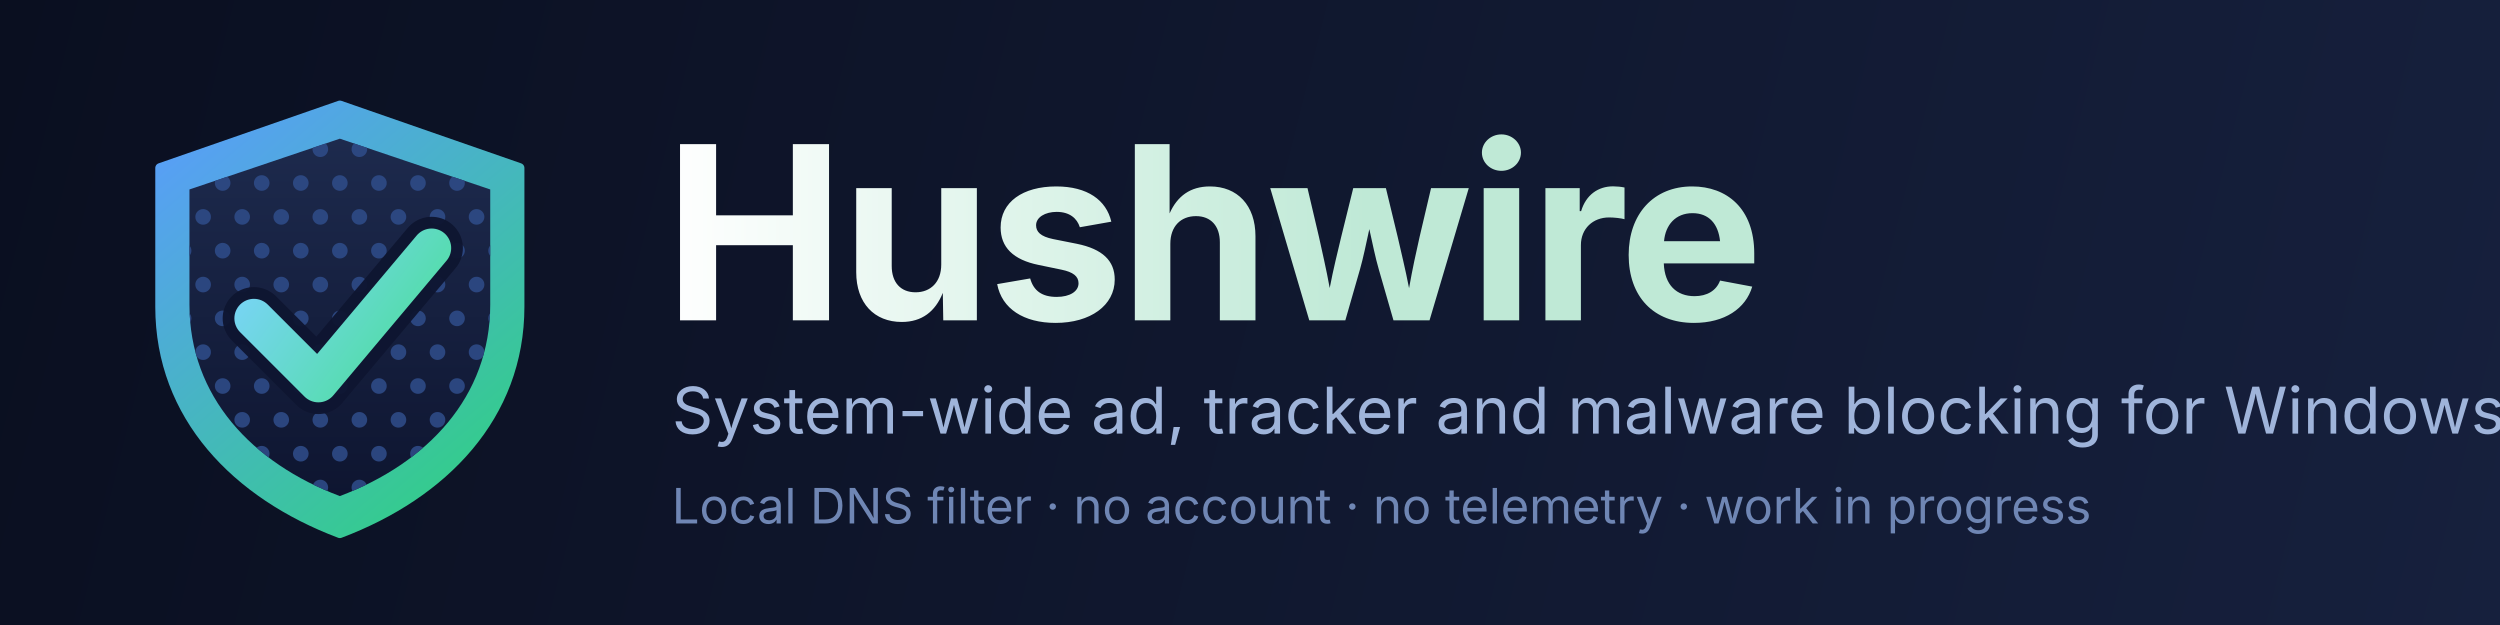
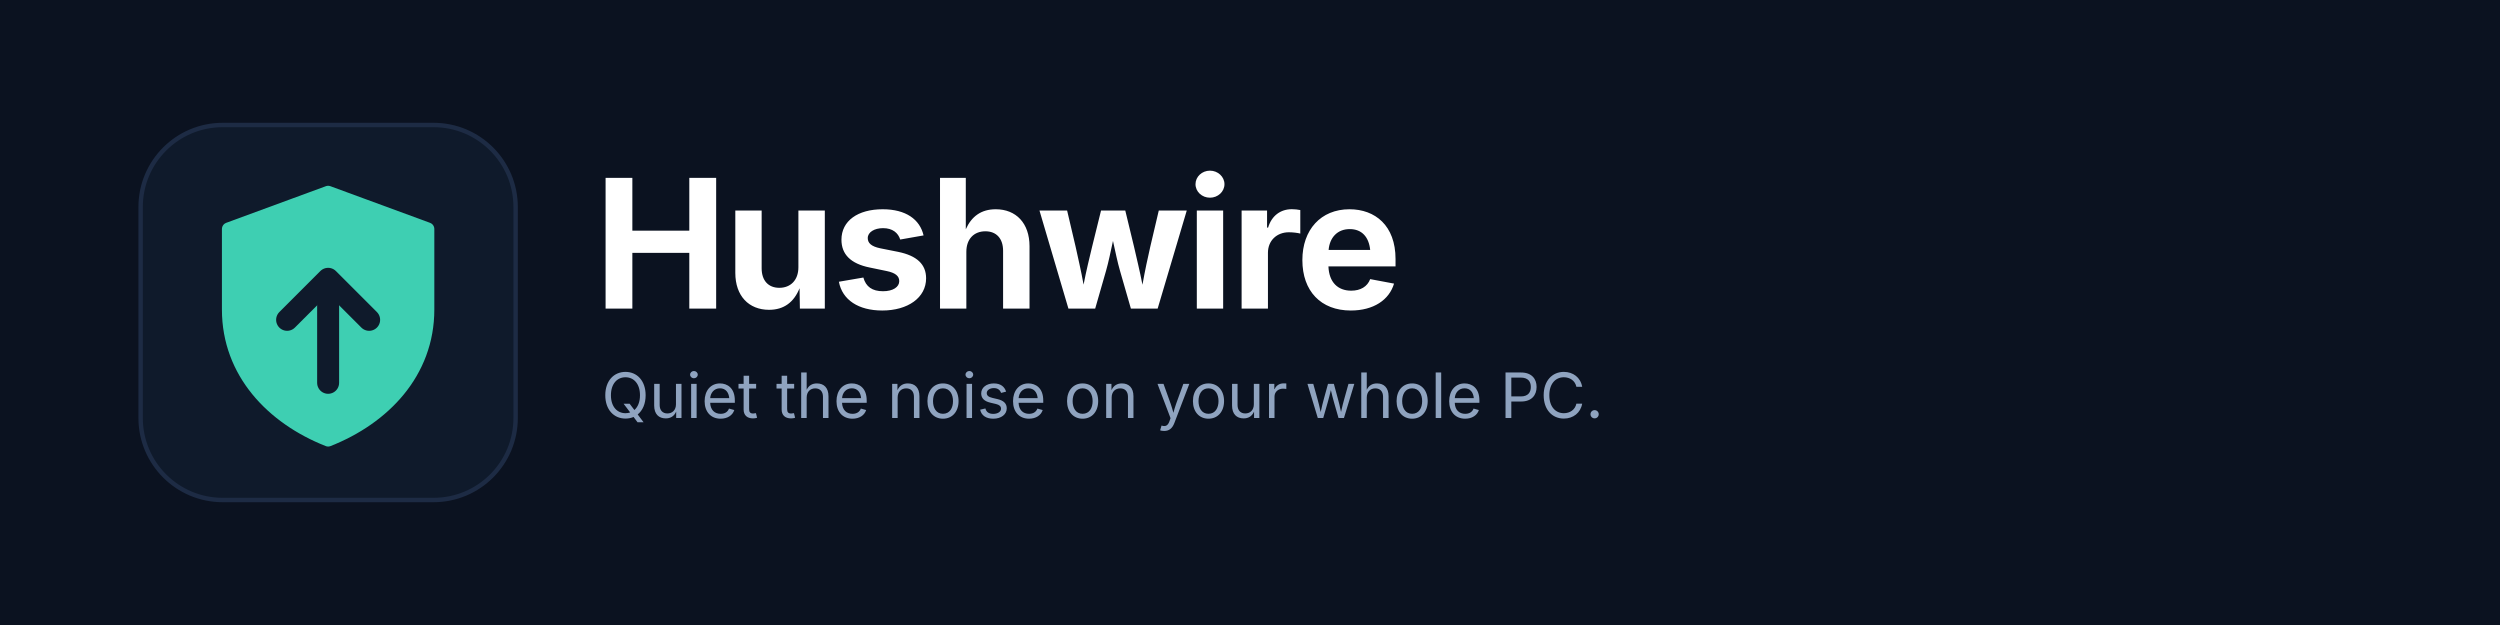
- <svg xmlns="http://www.w3.org/2000/svg" viewBox="0 0 1280 320" width="1280" height="320" role="img" aria-label="Hushwire: system-wide ad, tracker and malware blocking for Windows">
-   <defs>
-     <linearGradient id="page" x1="0" y1="0" x2="1280" y2="320" gradientUnits="userSpaceOnUse">
-       <stop offset="0" stop-color="#0A0F20" />
-       <stop offset="1" stop-color="#16203D" />
-     </linearGradient>
-     <linearGradient id="word" x1="340" y1="0" x2="700" y2="0" gradientUnits="userSpaceOnUse">
-       <stop offset="0" stop-color="#FFFFFF" />
-       <stop offset="1" stop-color="#BFE9D6" />
-     </linearGradient>
-   </defs>
-   <rect width="1280" height="320" fill="url(#page)" />
-   <g transform="translate(46 32) scale(0.5)">
-     <defs>
-       <linearGradient id="rim" x1="72" y1="44" x2="440" y2="482" gradientUnits="userSpaceOnUse">
-         <stop offset="0" stop-color="#5B9BFF" />
-         <stop offset="1" stop-color="#2ED47A" />
-       </linearGradient>
-       <linearGradient id="fill" x1="0" y1="78" x2="0" y2="444" gradientUnits="userSpaceOnUse">
-         <stop offset="0" stop-color="#1D2A4D" />
-         <stop offset="1" stop-color="#0E1530" />
-       </linearGradient>
-       <linearGradient id="tick" x1="160" y1="190" x2="360" y2="340" gradientUnits="userSpaceOnUse">
-         <stop offset="0" stop-color="#7DD3FF" />
-         <stop offset="1" stop-color="#46E08E" />
-       </linearGradient>
-       <clipPath id="in">
-         <path d="M256 78 L410 130 V248 C410 342 346 410 256 444 C166 410 102 342 102 248 V130 Z" />
-       </clipPath>
-     </defs>
-     <path d="M256 44 L440 108 V250 C440 362 362 442 256 482 C150 442 72 362 72 250 V108 Z" fill="url(#rim)" stroke="url(#rim)" stroke-width="10" stroke-linejoin="round" />
-     <path d="M256 78 L410 130 V248 C410 342 346 410 256 444 C166 410 102 342 102 248 V130 Z" fill="url(#fill)" />
-     <g clip-path="url(#in)" fill="#2D4A86" opacity=".9">
-       <circle cx="-44.0" cy="-49.8" r="8" />
-       <circle cx="-4.0" cy="-49.8" r="8" />
-       <circle cx="36.0" cy="-49.8" r="8" />
-       <circle cx="76.0" cy="-49.8" r="8" />
-       <circle cx="116.0" cy="-49.8" r="8" />
-       <circle cx="156.0" cy="-49.8" r="8" />
-       <circle cx="196.0" cy="-49.8" r="8" />
-       <circle cx="236.0" cy="-49.8" r="8" />
-       <circle cx="276.0" cy="-49.8" r="8" />
-       <circle cx="316.0" cy="-49.8" r="8" />
-       <circle cx="356.0" cy="-49.8" r="8" />
-       <circle cx="396.0" cy="-49.8" r="8" />
-       <circle cx="436.0" cy="-49.8" r="8" />
-       <circle cx="476.0" cy="-49.8" r="8" />
-       <circle cx="516.0" cy="-49.8" r="8" />
-       <circle cx="556.0" cy="-49.8" r="8" />
-       <circle cx="596.0" cy="-49.8" r="8" />
-       <circle cx="-64" cy="-15.1" r="8" />
-       <circle cx="-24" cy="-15.1" r="8" />
-       <circle cx="16" cy="-15.1" r="8" />
-       <circle cx="56" cy="-15.1" r="8" />
-       <circle cx="96" cy="-15.1" r="8" />
-       <circle cx="136" cy="-15.1" r="8" />
-       <circle cx="176" cy="-15.1" r="8" />
-       <circle cx="216" cy="-15.1" r="8" />
-       <circle cx="256" cy="-15.1" r="8" />
-       <circle cx="296" cy="-15.1" r="8" />
-       <circle cx="336" cy="-15.1" r="8" />
-       <circle cx="376" cy="-15.1" r="8" />
-       <circle cx="416" cy="-15.1" r="8" />
-       <circle cx="456" cy="-15.1" r="8" />
-       <circle cx="496" cy="-15.1" r="8" />
-       <circle cx="536" cy="-15.1" r="8" />
-       <circle cx="576" cy="-15.1" r="8" />
-       <circle cx="-44.0" cy="19.5" r="8" />
-       <circle cx="-4.0" cy="19.5" r="8" />
-       <circle cx="36.0" cy="19.5" r="8" />
-       <circle cx="76.0" cy="19.5" r="8" />
-       <circle cx="116.0" cy="19.5" r="8" />
-       <circle cx="156.0" cy="19.5" r="8" />
-       <circle cx="196.0" cy="19.5" r="8" />
-       <circle cx="236.0" cy="19.5" r="8" />
-       <circle cx="276.0" cy="19.5" r="8" />
-       <circle cx="316.0" cy="19.5" r="8" />
-       <circle cx="356.0" cy="19.5" r="8" />
-       <circle cx="396.0" cy="19.5" r="8" />
-       <circle cx="436.0" cy="19.5" r="8" />
-       <circle cx="476.0" cy="19.5" r="8" />
-       <circle cx="516.0" cy="19.5" r="8" />
-       <circle cx="556.0" cy="19.5" r="8" />
-       <circle cx="596.0" cy="19.5" r="8" />
-       <circle cx="-64" cy="54.2" r="8" />
-       <circle cx="-24" cy="54.2" r="8" />
-       <circle cx="16" cy="54.2" r="8" />
-       <circle cx="56" cy="54.2" r="8" />
-       <circle cx="96" cy="54.2" r="8" />
-       <circle cx="136" cy="54.2" r="8" />
-       <circle cx="176" cy="54.2" r="8" />
-       <circle cx="216" cy="54.2" r="8" />
-       <circle cx="256" cy="54.2" r="8" />
-       <circle cx="296" cy="54.2" r="8" />
-       <circle cx="336" cy="54.2" r="8" />
-       <circle cx="376" cy="54.2" r="8" />
-       <circle cx="416" cy="54.2" r="8" />
-       <circle cx="456" cy="54.2" r="8" />
-       <circle cx="496" cy="54.2" r="8" />
-       <circle cx="536" cy="54.2" r="8" />
-       <circle cx="576" cy="54.2" r="8" />
-       <circle cx="-44.0" cy="88.8" r="8" />
-       <circle cx="-4.0" cy="88.8" r="8" />
-       <circle cx="36.0" cy="88.8" r="8" />
-       <circle cx="76.0" cy="88.8" r="8" />
-       <circle cx="116.0" cy="88.8" r="8" />
-       <circle cx="156.0" cy="88.8" r="8" />
-       <circle cx="196.0" cy="88.8" r="8" />
-       <circle cx="236.0" cy="88.8" r="8" />
-       <circle cx="276.0" cy="88.8" r="8" />
-       <circle cx="316.0" cy="88.8" r="8" />
-       <circle cx="356.0" cy="88.8" r="8" />
-       <circle cx="396.0" cy="88.8" r="8" />
-       <circle cx="436.0" cy="88.8" r="8" />
-       <circle cx="476.0" cy="88.8" r="8" />
-       <circle cx="516.0" cy="88.8" r="8" />
-       <circle cx="556.0" cy="88.8" r="8" />
-       <circle cx="596.0" cy="88.8" r="8" />
-       <circle cx="-64" cy="123.4" r="8" />
-       <circle cx="-24" cy="123.4" r="8" />
-       <circle cx="16" cy="123.4" r="8" />
-       <circle cx="56" cy="123.4" r="8" />
-       <circle cx="96" cy="123.4" r="8" />
-       <circle cx="136" cy="123.4" r="8" />
-       <circle cx="176" cy="123.4" r="8" />
-       <circle cx="216" cy="123.4" r="8" />
-       <circle cx="256" cy="123.4" r="8" />
-       <circle cx="296" cy="123.4" r="8" />
-       <circle cx="336" cy="123.4" r="8" />
-       <circle cx="376" cy="123.4" r="8" />
-       <circle cx="416" cy="123.4" r="8" />
-       <circle cx="456" cy="123.4" r="8" />
-       <circle cx="496" cy="123.4" r="8" />
-       <circle cx="536" cy="123.4" r="8" />
-       <circle cx="576" cy="123.4" r="8" />
-       <circle cx="-44.0" cy="158.1" r="8" />
-       <circle cx="-4.0" cy="158.1" r="8" />
-       <circle cx="36.0" cy="158.1" r="8" />
-       <circle cx="76.0" cy="158.1" r="8" />
-       <circle cx="116.0" cy="158.1" r="8" />
-       <circle cx="156.0" cy="158.1" r="8" />
-       <circle cx="196.0" cy="158.1" r="8" />
-       <circle cx="236.0" cy="158.1" r="8" />
-       <circle cx="276.0" cy="158.1" r="8" />
-       <circle cx="316.0" cy="158.1" r="8" />
-       <circle cx="356.0" cy="158.1" r="8" />
-       <circle cx="396.0" cy="158.1" r="8" />
-       <circle cx="436.0" cy="158.1" r="8" />
-       <circle cx="476.0" cy="158.1" r="8" />
-       <circle cx="516.0" cy="158.1" r="8" />
-       <circle cx="556.0" cy="158.1" r="8" />
-       <circle cx="596.0" cy="158.1" r="8" />
-       <circle cx="-64" cy="192.7" r="8" />
-       <circle cx="-24" cy="192.7" r="8" />
-       <circle cx="16" cy="192.7" r="8" />
-       <circle cx="56" cy="192.7" r="8" />
-       <circle cx="96" cy="192.7" r="8" />
-       <circle cx="136" cy="192.7" r="8" />
-       <circle cx="176" cy="192.7" r="8" />
-       <circle cx="216" cy="192.7" r="8" />
-       <circle cx="256" cy="192.7" r="8" />
-       <circle cx="296" cy="192.7" r="8" />
-       <circle cx="336" cy="192.7" r="8" />
-       <circle cx="376" cy="192.7" r="8" />
-       <circle cx="416" cy="192.7" r="8" />
-       <circle cx="456" cy="192.7" r="8" />
-       <circle cx="496" cy="192.7" r="8" />
-       <circle cx="536" cy="192.7" r="8" />
-       <circle cx="576" cy="192.7" r="8" />
-       <circle cx="-44.0" cy="227.4" r="8" />
-       <circle cx="-4.0" cy="227.4" r="8" />
-       <circle cx="36.0" cy="227.4" r="8" />
-       <circle cx="76.0" cy="227.4" r="8" />
-       <circle cx="116.0" cy="227.4" r="8" />
-       <circle cx="156.0" cy="227.4" r="8" />
-       <circle cx="196.0" cy="227.4" r="8" />
-       <circle cx="236.0" cy="227.4" r="8" />
-       <circle cx="276.0" cy="227.4" r="8" />
-       <circle cx="316.0" cy="227.4" r="8" />
-       <circle cx="356.0" cy="227.4" r="8" />
-       <circle cx="396.0" cy="227.4" r="8" />
-       <circle cx="436.0" cy="227.4" r="8" />
-       <circle cx="476.0" cy="227.4" r="8" />
-       <circle cx="516.0" cy="227.4" r="8" />
-       <circle cx="556.0" cy="227.4" r="8" />
-       <circle cx="596.0" cy="227.4" r="8" />
-       <circle cx="-64" cy="262.0" r="8" />
-       <circle cx="-24" cy="262.0" r="8" />
-       <circle cx="16" cy="262.0" r="8" />
-       <circle cx="56" cy="262.0" r="8" />
-       <circle cx="96" cy="262.0" r="8" />
-       <circle cx="136" cy="262.0" r="8" />
-       <circle cx="176" cy="262.0" r="8" />
-       <circle cx="216" cy="262.0" r="8" />
-       <circle cx="256" cy="262.0" r="8" />
-       <circle cx="296" cy="262.0" r="8" />
-       <circle cx="336" cy="262.0" r="8" />
-       <circle cx="376" cy="262.0" r="8" />
-       <circle cx="416" cy="262.0" r="8" />
-       <circle cx="456" cy="262.0" r="8" />
-       <circle cx="496" cy="262.0" r="8" />
-       <circle cx="536" cy="262.0" r="8" />
-       <circle cx="576" cy="262.0" r="8" />
-       <circle cx="-44.0" cy="296.6" r="8" />
-       <circle cx="-4.0" cy="296.6" r="8" />
-       <circle cx="36.0" cy="296.6" r="8" />
-       <circle cx="76.0" cy="296.6" r="8" />
-       <circle cx="116.0" cy="296.6" r="8" />
-       <circle cx="156.0" cy="296.6" r="8" />
-       <circle cx="196.0" cy="296.6" r="8" />
-       <circle cx="236.0" cy="296.6" r="8" />
-       <circle cx="276.0" cy="296.6" r="8" />
-       <circle cx="316.0" cy="296.6" r="8" />
-       <circle cx="356.0" cy="296.6" r="8" />
-       <circle cx="396.0" cy="296.6" r="8" />
-       <circle cx="436.0" cy="296.6" r="8" />
-       <circle cx="476.0" cy="296.6" r="8" />
-       <circle cx="516.0" cy="296.6" r="8" />
-       <circle cx="556.0" cy="296.6" r="8" />
-       <circle cx="596.0" cy="296.6" r="8" />
-       <circle cx="-64" cy="331.3" r="8" />
-       <circle cx="-24" cy="331.3" r="8" />
-       <circle cx="16" cy="331.3" r="8" />
-       <circle cx="56" cy="331.3" r="8" />
-       <circle cx="96" cy="331.3" r="8" />
-       <circle cx="136" cy="331.3" r="8" />
-       <circle cx="176" cy="331.3" r="8" />
-       <circle cx="216" cy="331.3" r="8" />
-       <circle cx="256" cy="331.3" r="8" />
-       <circle cx="296" cy="331.3" r="8" />
-       <circle cx="336" cy="331.3" r="8" />
-       <circle cx="376" cy="331.3" r="8" />
-       <circle cx="416" cy="331.3" r="8" />
-       <circle cx="456" cy="331.3" r="8" />
-       <circle cx="496" cy="331.3" r="8" />
-       <circle cx="536" cy="331.3" r="8" />
-       <circle cx="576" cy="331.3" r="8" />
-       <circle cx="-44.0" cy="365.9" r="8" />
-       <circle cx="-4.0" cy="365.9" r="8" />
-       <circle cx="36.0" cy="365.9" r="8" />
-       <circle cx="76.0" cy="365.9" r="8" />
-       <circle cx="116.0" cy="365.9" r="8" />
-       <circle cx="156.0" cy="365.9" r="8" />
-       <circle cx="196.0" cy="365.9" r="8" />
-       <circle cx="236.0" cy="365.9" r="8" />
-       <circle cx="276.0" cy="365.9" r="8" />
-       <circle cx="316.0" cy="365.9" r="8" />
-       <circle cx="356.0" cy="365.9" r="8" />
-       <circle cx="396.0" cy="365.9" r="8" />
-       <circle cx="436.0" cy="365.9" r="8" />
-       <circle cx="476.0" cy="365.9" r="8" />
-       <circle cx="516.0" cy="365.9" r="8" />
-       <circle cx="556.0" cy="365.9" r="8" />
-       <circle cx="596.0" cy="365.9" r="8" />
-       <circle cx="-64" cy="400.6" r="8" />
-       <circle cx="-24" cy="400.6" r="8" />
-       <circle cx="16" cy="400.6" r="8" />
-       <circle cx="56" cy="400.6" r="8" />
-       <circle cx="96" cy="400.6" r="8" />
-       <circle cx="136" cy="400.6" r="8" />
-       <circle cx="176" cy="400.6" r="8" />
-       <circle cx="216" cy="400.6" r="8" />
-       <circle cx="256" cy="400.6" r="8" />
-       <circle cx="296" cy="400.6" r="8" />
-       <circle cx="336" cy="400.6" r="8" />
-       <circle cx="376" cy="400.6" r="8" />
-       <circle cx="416" cy="400.6" r="8" />
-       <circle cx="456" cy="400.6" r="8" />
-       <circle cx="496" cy="400.6" r="8" />
-       <circle cx="536" cy="400.6" r="8" />
-       <circle cx="576" cy="400.6" r="8" />
-       <circle cx="-44.0" cy="435.2" r="8" />
-       <circle cx="-4.0" cy="435.2" r="8" />
-       <circle cx="36.0" cy="435.2" r="8" />
-       <circle cx="76.0" cy="435.2" r="8" />
-       <circle cx="116.0" cy="435.2" r="8" />
-       <circle cx="156.0" cy="435.2" r="8" />
-       <circle cx="196.0" cy="435.2" r="8" />
-       <circle cx="236.0" cy="435.2" r="8" />
-       <circle cx="276.0" cy="435.2" r="8" />
-       <circle cx="316.0" cy="435.2" r="8" />
-       <circle cx="356.0" cy="435.2" r="8" />
-       <circle cx="396.0" cy="435.2" r="8" />
-       <circle cx="436.0" cy="435.2" r="8" />
-       <circle cx="476.0" cy="435.2" r="8" />
-       <circle cx="516.0" cy="435.2" r="8" />
-       <circle cx="556.0" cy="435.2" r="8" />
-       <circle cx="596.0" cy="435.2" r="8" />
-       <circle cx="-64" cy="469.8" r="8" />
-       <circle cx="-24" cy="469.8" r="8" />
-       <circle cx="16" cy="469.8" r="8" />
-       <circle cx="56" cy="469.8" r="8" />
-       <circle cx="96" cy="469.8" r="8" />
-       <circle cx="136" cy="469.8" r="8" />
-       <circle cx="176" cy="469.8" r="8" />
-       <circle cx="216" cy="469.8" r="8" />
-       <circle cx="256" cy="469.8" r="8" />
-       <circle cx="296" cy="469.8" r="8" />
-       <circle cx="336" cy="469.8" r="8" />
-       <circle cx="376" cy="469.8" r="8" />
-       <circle cx="416" cy="469.8" r="8" />
-       <circle cx="456" cy="469.8" r="8" />
-       <circle cx="496" cy="469.8" r="8" />
-       <circle cx="536" cy="469.8" r="8" />
-       <circle cx="576" cy="469.8" r="8" />
-       <circle cx="-44.0" cy="504.5" r="8" />
-       <circle cx="-4.0" cy="504.5" r="8" />
-       <circle cx="36.0" cy="504.5" r="8" />
-       <circle cx="76.0" cy="504.5" r="8" />
-       <circle cx="116.0" cy="504.5" r="8" />
-       <circle cx="156.0" cy="504.5" r="8" />
-       <circle cx="196.0" cy="504.5" r="8" />
-       <circle cx="236.0" cy="504.5" r="8" />
-       <circle cx="276.0" cy="504.5" r="8" />
-       <circle cx="316.0" cy="504.5" r="8" />
-       <circle cx="356.0" cy="504.5" r="8" />
-       <circle cx="396.0" cy="504.5" r="8" />
-       <circle cx="436.0" cy="504.5" r="8" />
-       <circle cx="476.0" cy="504.5" r="8" />
-       <circle cx="516.0" cy="504.5" r="8" />
-       <circle cx="556.0" cy="504.5" r="8" />
-       <circle cx="596.0" cy="504.5" r="8" />
-       <circle cx="-64" cy="539.1" r="8" />
-       <circle cx="-24" cy="539.1" r="8" />
-       <circle cx="16" cy="539.1" r="8" />
-       <circle cx="56" cy="539.1" r="8" />
-       <circle cx="96" cy="539.1" r="8" />
-       <circle cx="136" cy="539.1" r="8" />
-       <circle cx="176" cy="539.1" r="8" />
-       <circle cx="216" cy="539.1" r="8" />
-       <circle cx="256" cy="539.1" r="8" />
-       <circle cx="296" cy="539.1" r="8" />
-       <circle cx="336" cy="539.1" r="8" />
-       <circle cx="376" cy="539.1" r="8" />
-       <circle cx="416" cy="539.1" r="8" />
-       <circle cx="456" cy="539.1" r="8" />
-       <circle cx="496" cy="539.1" r="8" />
-       <circle cx="536" cy="539.1" r="8" />
-       <circle cx="576" cy="539.1" r="8" />
-       <circle cx="-44.0" cy="573.8" r="8" />
-       <circle cx="-4.0" cy="573.8" r="8" />
-       <circle cx="36.0" cy="573.8" r="8" />
-       <circle cx="76.0" cy="573.8" r="8" />
-       <circle cx="116.0" cy="573.8" r="8" />
-       <circle cx="156.0" cy="573.8" r="8" />
-       <circle cx="196.0" cy="573.8" r="8" />
-       <circle cx="236.0" cy="573.8" r="8" />
-       <circle cx="276.0" cy="573.8" r="8" />
-       <circle cx="316.0" cy="573.8" r="8" />
-       <circle cx="356.0" cy="573.8" r="8" />
-       <circle cx="396.0" cy="573.8" r="8" />
-       <circle cx="436.0" cy="573.8" r="8" />
-       <circle cx="476.0" cy="573.8" r="8" />
-       <circle cx="516.0" cy="573.8" r="8" />
-       <circle cx="556.0" cy="573.8" r="8" />
-       <circle cx="596.0" cy="573.8" r="8" />
+ <svg xmlns="http://www.w3.org/2000/svg" viewBox="0 0 1280 320" width="1280" height="320" role="img" aria-label="Hushwire: quiet the noise on your whole PC">
+   <rect width="1280" height="320" fill="#0b1220" />
+   <g transform="translate(72 64) scale(0.375)">
+     <rect width="512" height="512" rx="112" fill="#0f1a2b" stroke="#1d2b44" stroke-width="6" />
+     <path d="M256 92 L392 142 V252 C392 338 332 400 256 430 C180 400 120 338 120 252 V142 Z" fill="#3ecfb2" stroke="#3ecfb2" stroke-width="18" stroke-linejoin="round" />
+     <g fill="none" stroke="#0f1a2b" stroke-width="30" stroke-linecap="round" stroke-linejoin="round">
+       <path d="M256 352 V214" />
+       <path d="M200 266 L256 210 L312 266" />
    </g>
-     <path d="M168 262 L234 328 L350 190" fill="none" stroke="#0E1530" stroke-width="64" stroke-linecap="round" stroke-linejoin="round" opacity=".95" />
-     <path d="M168 262 L234 328 L350 190" fill="none" stroke="url(#tick)" stroke-width="40" stroke-linecap="round" stroke-linejoin="round" />
  </g>
-   <g font-family="'Segoe UI Variable Display','Segoe UI',Inter,Helvetica,Arial,sans-serif">
-     <text x="340" y="164" font-size="124" font-weight="700" letter-spacing="-2" fill="url(#word)">Hushwire</text>
-     <text x="344" y="222" font-size="33" fill="#9FB4DA">System-wide ad, tracker and malware blocking for Windows</text>
-     <text x="344" y="268" font-size="25" fill="#6F86B4">Local DNS filter  ·  no account  ·  no telemetry  ·  work in progress</text>
-   </g>
+   <text x="304" y="158" font-family="Segoe UI, Inter, Helvetica, Arial, sans-serif" font-size="92" font-weight="700" fill="#ffffff" letter-spacing="-2">Hushwire</text>
+   <text x="308" y="214" font-family="Segoe UI, Inter, Helvetica, Arial, sans-serif" font-size="32" fill="#8fa3bf">Quiet the noise on your whole PC.</text>
</svg>
